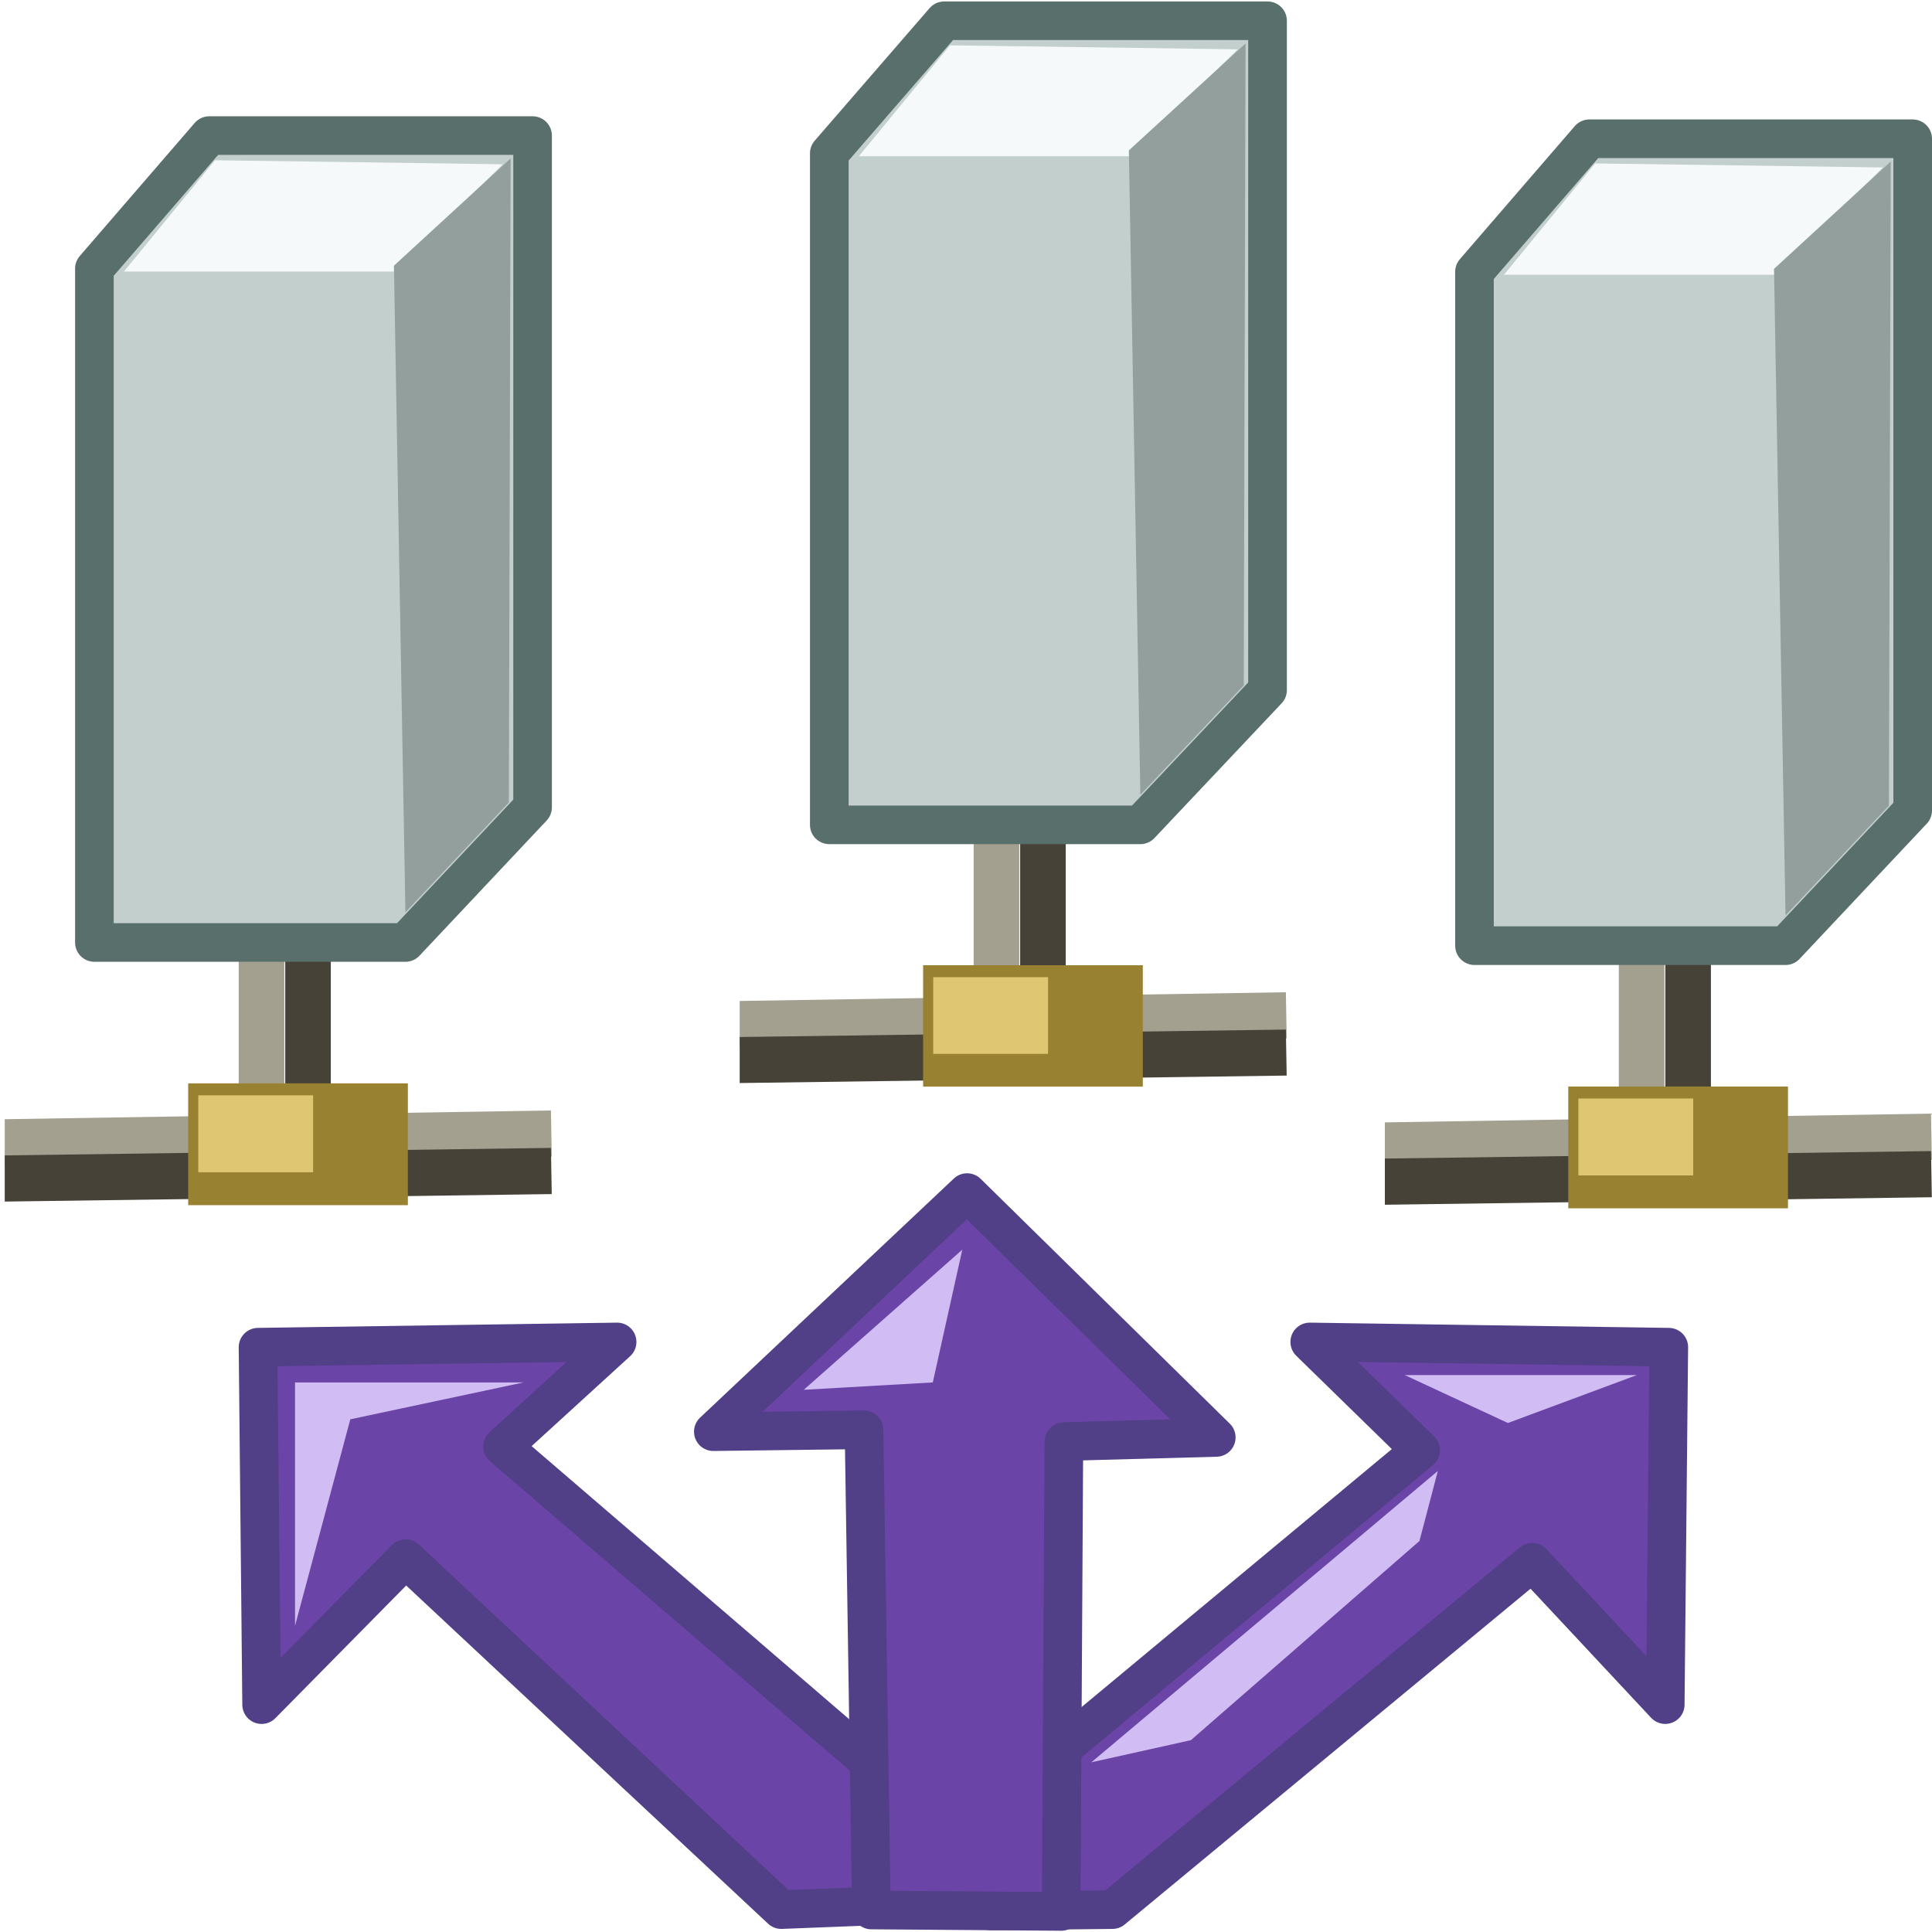
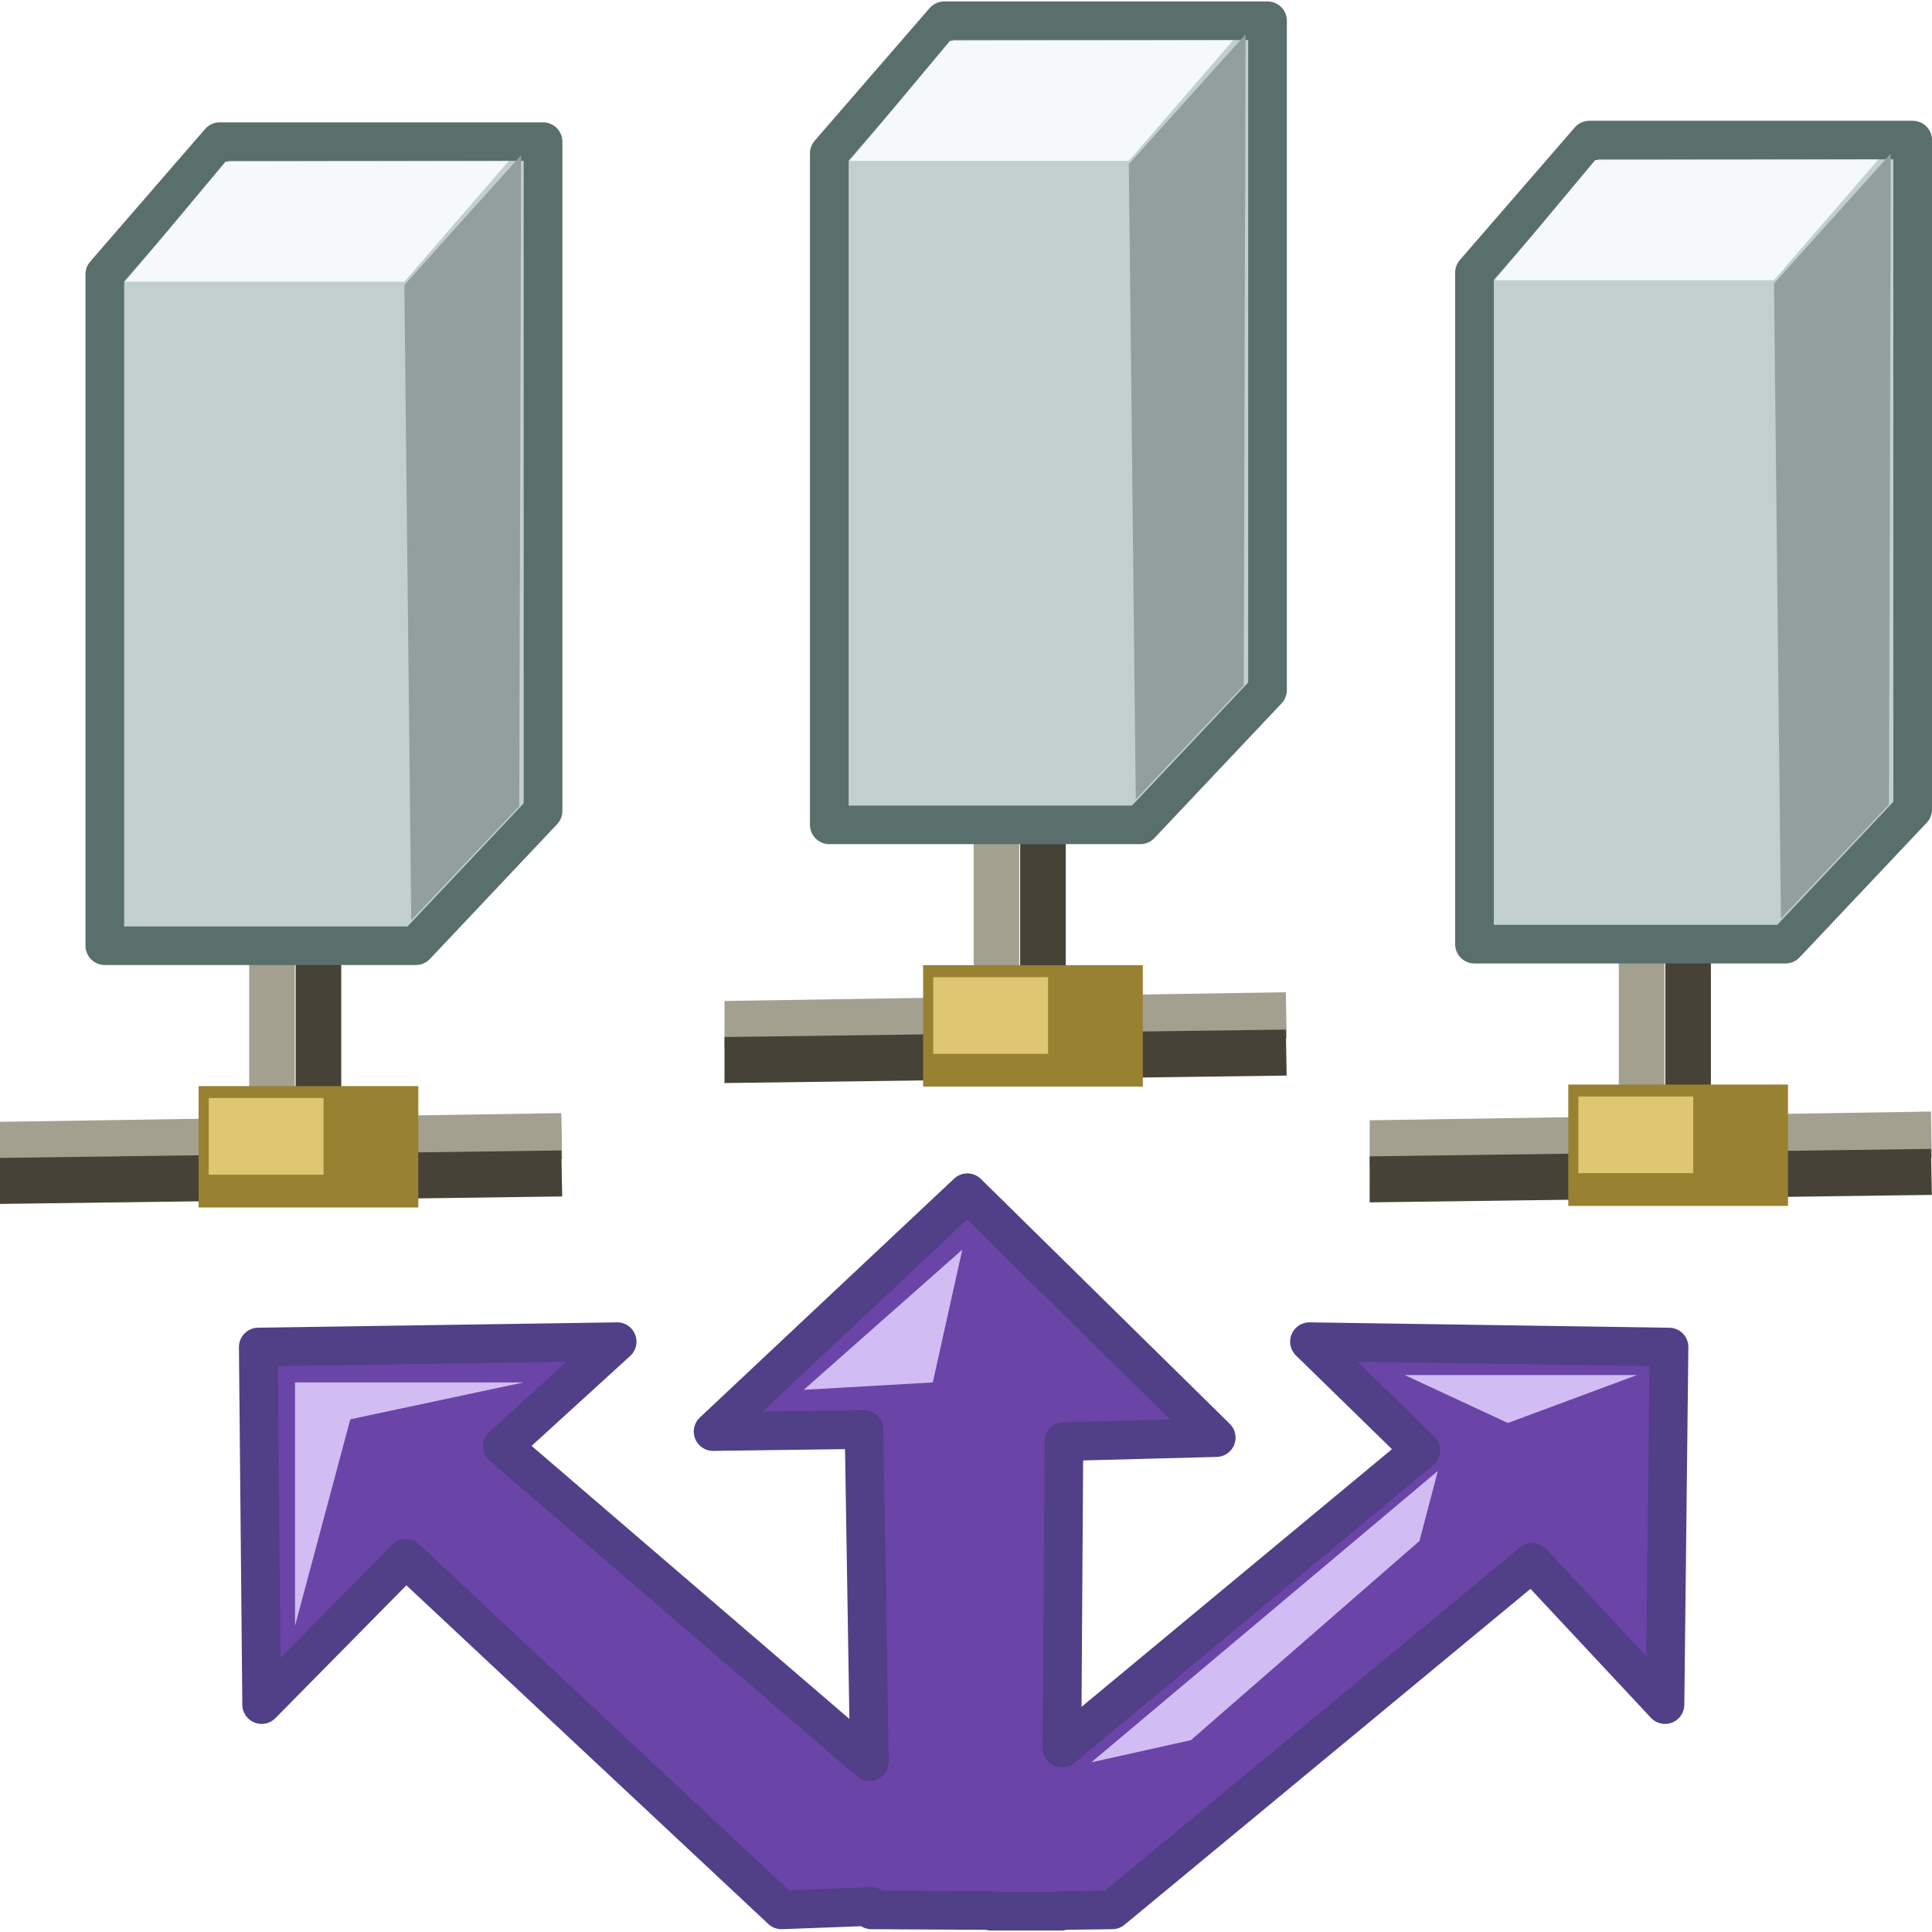
<svg xmlns="http://www.w3.org/2000/svg" width="90" height="90" id="svg2300" version="1.0">
  <defs id="defs2302">
    <clipPath clipPathUnits="userSpaceOnUse" id="clipPath3642">
      <rect style="opacity:1;fill:#f300a2;fill-opacity:0.321;stroke:none;stroke-width:7;stroke-linecap:butt;stroke-linejoin:miter;stroke-miterlimit:4;stroke-dasharray:none;stroke-opacity:1" id="rect3609" width="32.243" height="58.073" x="551.873" y="975.05" />
    </clipPath>
    <clipPath clipPathUnits="userSpaceOnUse" id="clipPath4785">
      <path id="path4787" d="M 126.715,349.267 C 126.575,344.031 123.355,341.985 119.243,341.115 C 115.092,340.235 113.289,337.353 113.631,330.876 L 108.877,333.79 L 109.002,349.4 L 126.715,349.267 z " style="fill:none;fill-opacity:0.75;fill-rule:evenodd;stroke:#000000;stroke-width:1px;stroke-linecap:butt;stroke-linejoin:miter;stroke-opacity:1" />
    </clipPath>
-     <filter x="-0.106" width="1.212" y="-0.141" height="1.282" id="filter5875">
-       <feGaussianBlur stdDeviation="2.842" id="feGaussianBlur5877" />
-     </filter>
    <clipPath clipPathUnits="userSpaceOnUse" id="clipPath5889">
      <path id="path5891" d="M 114.868,215.18 L 114.879,255.84 L 161.064,255.839 L 161.038,217.745 L 151.005,209.888 L 114.89,209.868 L 114.868,215.18 z " style="fill:none;fill-opacity:1;fill-rule:evenodd;stroke:#ee4747;stroke-width:0.27;stroke-linecap:butt;stroke-linejoin:round;stroke-miterlimit:4;stroke-dasharray:none;stroke-opacity:1" />
    </clipPath>
  </defs>
  <g id="layer1">
-     <path style="fill:#6b44a7;fill-opacity:1;fill-rule:evenodd;stroke:#513f87;stroke-width:1.799;stroke-linecap:butt;stroke-linejoin:round;stroke-miterlimit:4;stroke-dasharray:none;stroke-opacity:1" d="M 44.551,85.541 L 66.179,67.558 L 61.013,62.513 L 77.739,62.758 L 77.573,79.408 L 71.378,72.775 L 51.819,88.957 L 46.167,89.018 L 44.551,85.541 z " id="path5293" />
-     <path style="fill:#a3a08f;fill-opacity:1;fill-rule:evenodd;stroke:none;stroke-width:1.601;stroke-linecap:butt;stroke-linejoin:miter;stroke-miterlimit:4;stroke-dasharray:none;stroke-opacity:1" d="M 11.121,43.44 L 11.121,53.196 L 13.245,53.196 L 13.245,43.44 L 11.121,43.44 z " id="path5299" />
-     <path style="fill:#464237;fill-opacity:1;fill-rule:evenodd;stroke:none;stroke-width:1.601;stroke-linecap:butt;stroke-linejoin:miter;stroke-miterlimit:4;stroke-dasharray:none;stroke-opacity:1" d="M 13.287,43.722 L 13.287,53.479 L 15.411,53.479 L 15.411,43.722 L 13.287,43.722 z " id="path5301" />
-     <path style="fill:#a3a08f;fill-opacity:1;fill-rule:evenodd;stroke:none;stroke-width:1.158;stroke-linecap:butt;stroke-linejoin:miter;stroke-miterlimit:4;stroke-dasharray:none;stroke-opacity:1" d="M 25.665,51.73 L 0.221,52.137 L 0.221,54.288 L 25.702,53.881 L 25.665,51.73 z " id="path5303" />
-     <path style="fill:#464237;fill-opacity:1;fill-rule:evenodd;stroke:none;stroke-width:1.158;stroke-linecap:butt;stroke-linejoin:miter;stroke-miterlimit:4;stroke-dasharray:none;stroke-opacity:1" d="M 25.665,53.474 L 0.221,53.823 L 0.221,55.974 L 25.702,55.625 L 25.665,53.474 z " id="path5305" />
-     <path style="fill:#c3cfcd;fill-opacity:1;stroke:#596f6b;stroke-width:1.799;stroke-linecap:round;stroke-linejoin:round;stroke-miterlimit:4;stroke-dasharray:none;stroke-opacity:1" d="M 9.75,6.316 L 24.81,6.316 L 24.81,37.607 L 18.886,43.905 L 4.397,43.905 L 4.397,12.514 L 9.75,6.316 z " id="path5307" />
-     <path style="fill:#f5f9f9;fill-opacity:1;fill-rule:evenodd;stroke:none;stroke-width:1px;stroke-linecap:butt;stroke-linejoin:miter;stroke-opacity:1" d="M 10.02,7.465 L 23.42,7.653 L 18.351,12.651 L 5.771,12.651 L 10.02,7.465 z " id="path5309" />
-     <path style="fill:#939f9d;fill-opacity:1;fill-rule:evenodd;stroke:none;stroke-width:1px;stroke-linecap:butt;stroke-linejoin:miter;stroke-opacity:1" d="M 18.351,12.377 L 23.787,7.38 L 23.704,37.382 L 18.886,42.499 L 18.351,12.377 z " id="path5311" />
-     <rect style="fill:#988131;fill-opacity:1;stroke:none;stroke-width:3;stroke-linecap:butt;stroke-linejoin:round;stroke-miterlimit:4;stroke-dasharray:none;stroke-opacity:1" id="rect5345" width="10.234" height="5.674" x="8.766" y="50.467" />
-     <rect y="51.025" x="9.237" height="3.584" width="5.348" id="rect5347" style="fill:#dfc672;fill-opacity:1;stroke:none;stroke-width:3;stroke-linecap:butt;stroke-linejoin:round;stroke-miterlimit:4;stroke-dasharray:none;stroke-opacity:1" />
+     <path style="fill:#6b44a7;fill-opacity:1;fill-rule:evenodd;stroke:#513f87;stroke-width:1.8;stroke-linecap:butt;stroke-linejoin:round;stroke-miterlimit:4;stroke-dasharray:none;stroke-opacity:1" d="M 45.062 55.562 L 33.219 66.688 L 40.25 66.594 L 40.5 82.062 L 23.406 67.375 L 28.75 62.5 L 12.031 62.75 L 12.188 79.406 L 18.906 72.594 L 36.406 88.969 L 40.594 88.812 L 40.594 88.969 L 46.156 89 L 46.156 89.031 L 47.438 89.031 L 49.438 89.031 L 49.438 89 L 51.812 88.969 L 71.375 72.781 L 77.562 79.406 L 77.75 62.75 L 61 62.5 L 66.188 67.562 L 49.469 81.438 L 49.562 67.156 L 56.656 66.969 L 45.062 55.562 z " id="path5293" />
    <g id="g5418" transform="matrix(1.332587,0,0,1.328529,-251.9352,-20.09106)">
      <path id="path5400" d="M 223.094,43.697 L 223.094,51.015 L 224.688,51.015 L 224.688,43.697 L 223.094,43.697 z " style="fill:#a3a08f;fill-opacity:1;fill-rule:evenodd;stroke:none;stroke-width:1.601;stroke-linecap:butt;stroke-linejoin:miter;stroke-miterlimit:4;stroke-dasharray:none;stroke-opacity:1" />
      <path id="path5402" d="M 224.719,43.909 L 224.719,51.227 L 226.313,51.227 L 226.313,43.909 L 224.719,43.909 z " style="fill:#464237;fill-opacity:1;fill-rule:evenodd;stroke:none;stroke-width:1.601;stroke-linecap:butt;stroke-linejoin:miter;stroke-miterlimit:4;stroke-dasharray:none;stroke-opacity:1" />
-       <path id="path5404" d="M 234.008,49.915 L 214.915,50.221 L 214.915,51.834 L 234.036,51.529 L 234.008,49.915 z " style="fill:#a3a08f;fill-opacity:1;fill-rule:evenodd;stroke:none;stroke-width:1.158;stroke-linecap:butt;stroke-linejoin:miter;stroke-miterlimit:4;stroke-dasharray:none;stroke-opacity:1" />
-       <path id="path5406" d="M 234.008,51.224 L 214.915,51.485 L 214.915,53.099 L 234.036,52.837 L 234.008,51.224 z " style="fill:#464237;fill-opacity:1;fill-rule:evenodd;stroke:none;stroke-width:1.158;stroke-linecap:butt;stroke-linejoin:miter;stroke-miterlimit:4;stroke-dasharray:none;stroke-opacity:1" />
+       <path id="path5404" d="M 234.007,49.915 L 214.384,50.221 L 214.384,51.834 L 234.036,51.529 L 234.007,49.915 z " style="fill:#a3a08f;fill-opacity:1;fill-rule:evenodd;stroke:none;stroke-width:1.158;stroke-linecap:butt;stroke-linejoin:miter;stroke-miterlimit:4;stroke-dasharray:none;stroke-opacity:1" />
+       <path id="path5406" d="M 234.007,51.224 L 214.384,51.485 L 214.384,53.099 L 234.036,52.837 L 234.007,51.224 z " style="fill:#464237;fill-opacity:1;fill-rule:evenodd;stroke:none;stroke-width:1.158;stroke-linecap:butt;stroke-linejoin:miter;stroke-miterlimit:4;stroke-dasharray:none;stroke-opacity:1" />
      <path id="path5408" d="M 222.065,15.85 L 233.367,15.85 L 233.367,39.321 L 228.921,44.046 L 218.048,44.046 L 218.048,20.499 L 222.065,15.85 z " style="fill:#c3cfcd;fill-opacity:1;stroke:#596f6b;stroke-width:1.352;stroke-linecap:round;stroke-linejoin:round;stroke-miterlimit:4;stroke-dasharray:none;stroke-opacity:1" />
-       <path id="path5410" d="M 222.268,16.712 L 232.323,16.853 L 228.519,20.602 L 219.079,20.602 L 222.268,16.712 z " style="fill:#f5f9f9;fill-opacity:1;fill-rule:evenodd;stroke:none;stroke-width:1px;stroke-linecap:butt;stroke-linejoin:miter;stroke-opacity:1" />
-       <path id="path5412" d="M 228.519,20.396 L 232.599,16.647 L 232.536,39.153 L 228.921,42.991 L 228.519,20.396 z " style="fill:#939f9d;fill-opacity:1;fill-rule:evenodd;stroke:none;stroke-width:1px;stroke-linecap:butt;stroke-linejoin:miter;stroke-opacity:1" />
+       <path id="path5410" d="M 222.268,16.552 L 232.164,16.533 L 228.519,20.762 L 218.76,20.762 L 222.268,16.552 z " style="fill:#f5f9f9;fill-opacity:1;fill-rule:evenodd;stroke:none;stroke-width:1px;stroke-linecap:butt;stroke-linejoin:miter;stroke-opacity:1" />
+       <path id="path5412" d="M 228.519,20.877 L 232.599,16.327 L 232.536,39.153 L 228.761,43.151 L 228.519,20.877 z " style="fill:#939f9d;fill-opacity:1;fill-rule:evenodd;stroke:none;stroke-width:1px;stroke-linecap:butt;stroke-linejoin:miter;stroke-opacity:1" />
      <rect y="48.968" x="221.327" height="4.256" width="7.68" id="rect5414" style="fill:#988131;fill-opacity:1;stroke:none;stroke-width:3;stroke-linecap:butt;stroke-linejoin:round;stroke-miterlimit:4;stroke-dasharray:none;stroke-opacity:1" />
      <rect style="fill:#dfc672;fill-opacity:1;stroke:none;stroke-width:3;stroke-linecap:butt;stroke-linejoin:round;stroke-miterlimit:4;stroke-dasharray:none;stroke-opacity:1" id="rect5416" width="4.014" height="2.688" x="221.68" y="49.387" />
    </g>
-     <g id="g5429" transform="matrix(1.332587,0,0,1.333126,-221.8811,-14.66609)">
-       <path id="path5431" d="M 223.094,43.697 L 223.094,51.015 L 224.688,51.015 L 224.688,43.697 L 223.094,43.697 z " style="fill:#a3a08f;fill-opacity:1;fill-rule:evenodd;stroke:none;stroke-width:1.601;stroke-linecap:butt;stroke-linejoin:miter;stroke-miterlimit:4;stroke-dasharray:none;stroke-opacity:1" />
-       <path id="path5433" d="M 224.719,43.909 L 224.719,51.227 L 226.313,51.227 L 226.313,43.909 L 224.719,43.909 z " style="fill:#464237;fill-opacity:1;fill-rule:evenodd;stroke:none;stroke-width:1.601;stroke-linecap:butt;stroke-linejoin:miter;stroke-miterlimit:4;stroke-dasharray:none;stroke-opacity:1" />
-       <path id="path5435" d="M 234.008,49.915 L 214.915,50.221 L 214.915,51.834 L 234.036,51.529 L 234.008,49.915 z " style="fill:#a3a08f;fill-opacity:1;fill-rule:evenodd;stroke:none;stroke-width:1.158;stroke-linecap:butt;stroke-linejoin:miter;stroke-miterlimit:4;stroke-dasharray:none;stroke-opacity:1" />
-       <path id="path5437" d="M 234.008,51.224 L 214.915,51.485 L 214.915,53.099 L 234.036,52.837 L 234.008,51.224 z " style="fill:#464237;fill-opacity:1;fill-rule:evenodd;stroke:none;stroke-width:1.158;stroke-linecap:butt;stroke-linejoin:miter;stroke-miterlimit:4;stroke-dasharray:none;stroke-opacity:1" />
-       <path id="path5439" d="M 222.065,15.85 L 233.367,15.85 L 233.367,39.321 L 228.921,44.046 L 218.048,44.046 L 218.048,20.499 L 222.065,15.85 z " style="fill:#c3cfcd;fill-opacity:1;stroke:#596f6b;stroke-width:1.35;stroke-linecap:round;stroke-linejoin:round;stroke-miterlimit:4;stroke-dasharray:none;stroke-opacity:1" />
-       <path id="path5441" d="M 222.268,16.712 L 232.323,16.853 L 228.519,20.602 L 219.079,20.602 L 222.268,16.712 z " style="fill:#f5f9f9;fill-opacity:1;fill-rule:evenodd;stroke:none;stroke-width:1px;stroke-linecap:butt;stroke-linejoin:miter;stroke-opacity:1" />
-       <path id="path5443" d="M 228.519,20.396 L 232.599,16.647 L 232.536,39.153 L 228.921,42.991 L 228.519,20.396 z " style="fill:#939f9d;fill-opacity:1;fill-rule:evenodd;stroke:none;stroke-width:1px;stroke-linecap:butt;stroke-linejoin:miter;stroke-opacity:1" />
-       <rect y="48.968" x="221.327" height="4.256" width="7.68" id="rect5445" style="fill:#988131;fill-opacity:1;stroke:none;stroke-width:3;stroke-linecap:butt;stroke-linejoin:round;stroke-miterlimit:4;stroke-dasharray:none;stroke-opacity:1" />
-       <rect style="fill:#dfc672;fill-opacity:1;stroke:none;stroke-width:3;stroke-linecap:butt;stroke-linejoin:round;stroke-miterlimit:4;stroke-dasharray:none;stroke-opacity:1" id="rect5447" width="4.014" height="2.688" x="221.68" y="49.387" />
-     </g>
-     <path id="path5451" d="M 44.521,85.541 L 23.409,67.386 L 28.747,62.513 L 12.02,62.758 L 12.187,79.408 L 18.896,72.604 L 36.395,88.957 L 44.382,88.644 L 44.521,85.541 z " style="fill:#6b44a7;fill-opacity:1;fill-rule:evenodd;stroke:#513f87;stroke-width:1.799;stroke-linecap:butt;stroke-linejoin:round;stroke-miterlimit:4;stroke-dasharray:none;stroke-opacity:1" />
-     <path style="fill:#6b44a7;fill-opacity:1;fill-rule:evenodd;stroke:#513f87;stroke-width:1.799;stroke-linecap:butt;stroke-linejoin:round;stroke-miterlimit:4;stroke-dasharray:none;stroke-opacity:1" d="M 40.593,88.975 L 40.249,66.604 L 33.23,66.693 L 45.051,55.555 L 56.658,66.961 L 49.56,67.154 L 49.433,89.042 L 40.593,88.975 z " id="path5295" />
    <path style="fill:#d1bcf4;fill-opacity:1;fill-rule:evenodd;stroke:none;stroke-width:1px;stroke-linecap:butt;stroke-linejoin:miter;stroke-opacity:1" d="M 13.743,64.399 L 13.743,75.738 L 16.319,66.117 L 24.39,64.399 L 13.743,64.399 z " id="path5453" />
    <path style="fill:#d1bcf4;fill-opacity:1;fill-rule:evenodd;stroke:none;stroke-width:1px;stroke-linecap:butt;stroke-linejoin:miter;stroke-opacity:1" d="M 37.443,64.742 L 44.827,58.214 L 43.453,64.399 L 37.443,64.742 z " id="path5455" />
    <path style="fill:#d1bcf4;fill-opacity:1;fill-rule:evenodd;stroke:none;stroke-width:1px;stroke-linecap:butt;stroke-linejoin:miter;stroke-opacity:1" d="M 65.436,64.055 L 76.255,64.055 L 70.244,66.289 L 65.436,64.055 z " id="path5457" />
    <path style="fill:#d1bcf4;fill-opacity:1;fill-rule:evenodd;stroke:none;stroke-width:1px;stroke-linecap:butt;stroke-linejoin:miter;stroke-opacity:1" d="M 55.475,81.064 L 50.838,82.095 L 66.981,68.522 L 66.123,71.786 L 55.475,81.064 z " id="path5466" />
+     <g id="g2222" transform="matrix(1.332587,0,0,1.328529,-285.6852,-14.4602)">
+       <path id="path2224" d="M 223.094,43.697 L 223.094,51.015 L 224.688,51.015 L 224.688,43.697 L 223.094,43.697 z " style="fill:#a3a08f;fill-opacity:1;fill-rule:evenodd;stroke:none;stroke-width:1.601;stroke-linecap:butt;stroke-linejoin:miter;stroke-miterlimit:4;stroke-dasharray:none;stroke-opacity:1" />
+       <path id="path2226" d="M 224.719,43.909 L 224.719,51.227 L 226.313,51.227 L 226.313,43.909 L 224.719,43.909 z " style="fill:#464237;fill-opacity:1;fill-rule:evenodd;stroke:none;stroke-width:1.601;stroke-linecap:butt;stroke-linejoin:miter;stroke-miterlimit:4;stroke-dasharray:none;stroke-opacity:1" />
+       <path id="path2228" d="M 234.007,49.915 L 214.384,50.221 L 214.384,51.834 L 234.036,51.529 L 234.007,49.915 z " style="fill:#a3a08f;fill-opacity:1;fill-rule:evenodd;stroke:none;stroke-width:1.158;stroke-linecap:butt;stroke-linejoin:miter;stroke-miterlimit:4;stroke-dasharray:none;stroke-opacity:1" />
+       <path id="path2230" d="M 234.007,51.224 L 214.384,51.485 L 214.384,53.099 L 234.036,52.837 L 234.007,51.224 z " style="fill:#464237;fill-opacity:1;fill-rule:evenodd;stroke:none;stroke-width:1.158;stroke-linecap:butt;stroke-linejoin:miter;stroke-miterlimit:4;stroke-dasharray:none;stroke-opacity:1" />
+       <path id="path2232" d="M 222.065,15.85 L 233.367,15.85 L 233.367,39.321 L 228.921,44.046 L 218.048,44.046 L 218.048,20.499 L 222.065,15.85 z " style="fill:#c3cfcd;fill-opacity:1;stroke:#596f6b;stroke-width:1.352;stroke-linecap:round;stroke-linejoin:round;stroke-miterlimit:4;stroke-dasharray:none;stroke-opacity:1" />
+       <path id="path2234" d="M 222.268,16.552 L 232.164,16.533 L 228.519,20.762 L 218.76,20.762 L 222.268,16.552 z " style="fill:#f5f9f9;fill-opacity:1;fill-rule:evenodd;stroke:none;stroke-width:1px;stroke-linecap:butt;stroke-linejoin:miter;stroke-opacity:1" />
+       <path id="path2236" d="M 228.519,20.877 L 232.599,16.327 L 232.536,39.153 L 228.761,43.151 L 228.519,20.877 z " style="fill:#939f9d;fill-opacity:1;fill-rule:evenodd;stroke:none;stroke-width:1px;stroke-linecap:butt;stroke-linejoin:miter;stroke-opacity:1" />
+       <rect y="48.968" x="221.327" height="4.256" width="7.68" id="rect2238" style="fill:#988131;fill-opacity:1;stroke:none;stroke-width:3;stroke-linecap:butt;stroke-linejoin:round;stroke-miterlimit:4;stroke-dasharray:none;stroke-opacity:1" />
+       <rect style="fill:#dfc672;fill-opacity:1;stroke:none;stroke-width:3;stroke-linecap:butt;stroke-linejoin:round;stroke-miterlimit:4;stroke-dasharray:none;stroke-opacity:1" id="rect2240" width="4.014" height="2.688" x="221.68" y="49.387" />
+     </g>
+     <g id="g2242" transform="matrix(1.332587,0,0,1.328529,-221.8811,-14.53257)">
+       <path id="path2244" d="M 223.094,43.697 L 223.094,51.015 L 224.688,51.015 L 224.688,43.697 L 223.094,43.697 z " style="fill:#a3a08f;fill-opacity:1;fill-rule:evenodd;stroke:none;stroke-width:1.601;stroke-linecap:butt;stroke-linejoin:miter;stroke-miterlimit:4;stroke-dasharray:none;stroke-opacity:1" />
+       <path id="path2246" d="M 224.719,43.909 L 224.719,51.227 L 226.313,51.227 L 226.313,43.909 L 224.719,43.909 z " style="fill:#464237;fill-opacity:1;fill-rule:evenodd;stroke:none;stroke-width:1.601;stroke-linecap:butt;stroke-linejoin:miter;stroke-miterlimit:4;stroke-dasharray:none;stroke-opacity:1" />
+       <path id="path2248" d="M 234.007,49.915 L 214.384,50.221 L 214.384,51.834 L 234.036,51.529 L 234.007,49.915 z " style="fill:#a3a08f;fill-opacity:1;fill-rule:evenodd;stroke:none;stroke-width:1.158;stroke-linecap:butt;stroke-linejoin:miter;stroke-miterlimit:4;stroke-dasharray:none;stroke-opacity:1" />
+       <path id="path2250" d="M 234.007,51.224 L 214.384,51.485 L 214.384,53.099 L 234.036,52.837 L 234.007,51.224 z " style="fill:#464237;fill-opacity:1;fill-rule:evenodd;stroke:none;stroke-width:1.158;stroke-linecap:butt;stroke-linejoin:miter;stroke-miterlimit:4;stroke-dasharray:none;stroke-opacity:1" />
+       <path id="path2252" d="M 222.065,15.85 L 233.367,15.85 L 233.367,39.321 L 228.921,44.046 L 218.048,44.046 L 218.048,20.499 L 222.065,15.85 z " style="fill:#c3cfcd;fill-opacity:1;stroke:#596f6b;stroke-width:1.352;stroke-linecap:round;stroke-linejoin:round;stroke-miterlimit:4;stroke-dasharray:none;stroke-opacity:1" />
+       <path id="path2254" d="M 222.268,16.552 L 232.164,16.533 L 228.519,20.762 L 218.76,20.762 L 222.268,16.552 z " style="fill:#f5f9f9;fill-opacity:1;fill-rule:evenodd;stroke:none;stroke-width:1px;stroke-linecap:butt;stroke-linejoin:miter;stroke-opacity:1" />
+       <path id="path2256" d="M 228.519,20.877 L 232.599,16.327 L 232.536,39.153 L 228.761,43.151 L 228.519,20.877 z " style="fill:#939f9d;fill-opacity:1;fill-rule:evenodd;stroke:none;stroke-width:1px;stroke-linecap:butt;stroke-linejoin:miter;stroke-opacity:1" />
+       <rect y="48.968" x="221.327" height="4.256" width="7.68" id="rect2258" style="fill:#988131;fill-opacity:1;stroke:none;stroke-width:3;stroke-linecap:butt;stroke-linejoin:round;stroke-miterlimit:4;stroke-dasharray:none;stroke-opacity:1" />
+       <rect style="fill:#dfc672;fill-opacity:1;stroke:none;stroke-width:3;stroke-linecap:butt;stroke-linejoin:round;stroke-miterlimit:4;stroke-dasharray:none;stroke-opacity:1" id="rect2260" width="4.014" height="2.688" x="221.68" y="49.387" />
+     </g>
  </g>
</svg>
